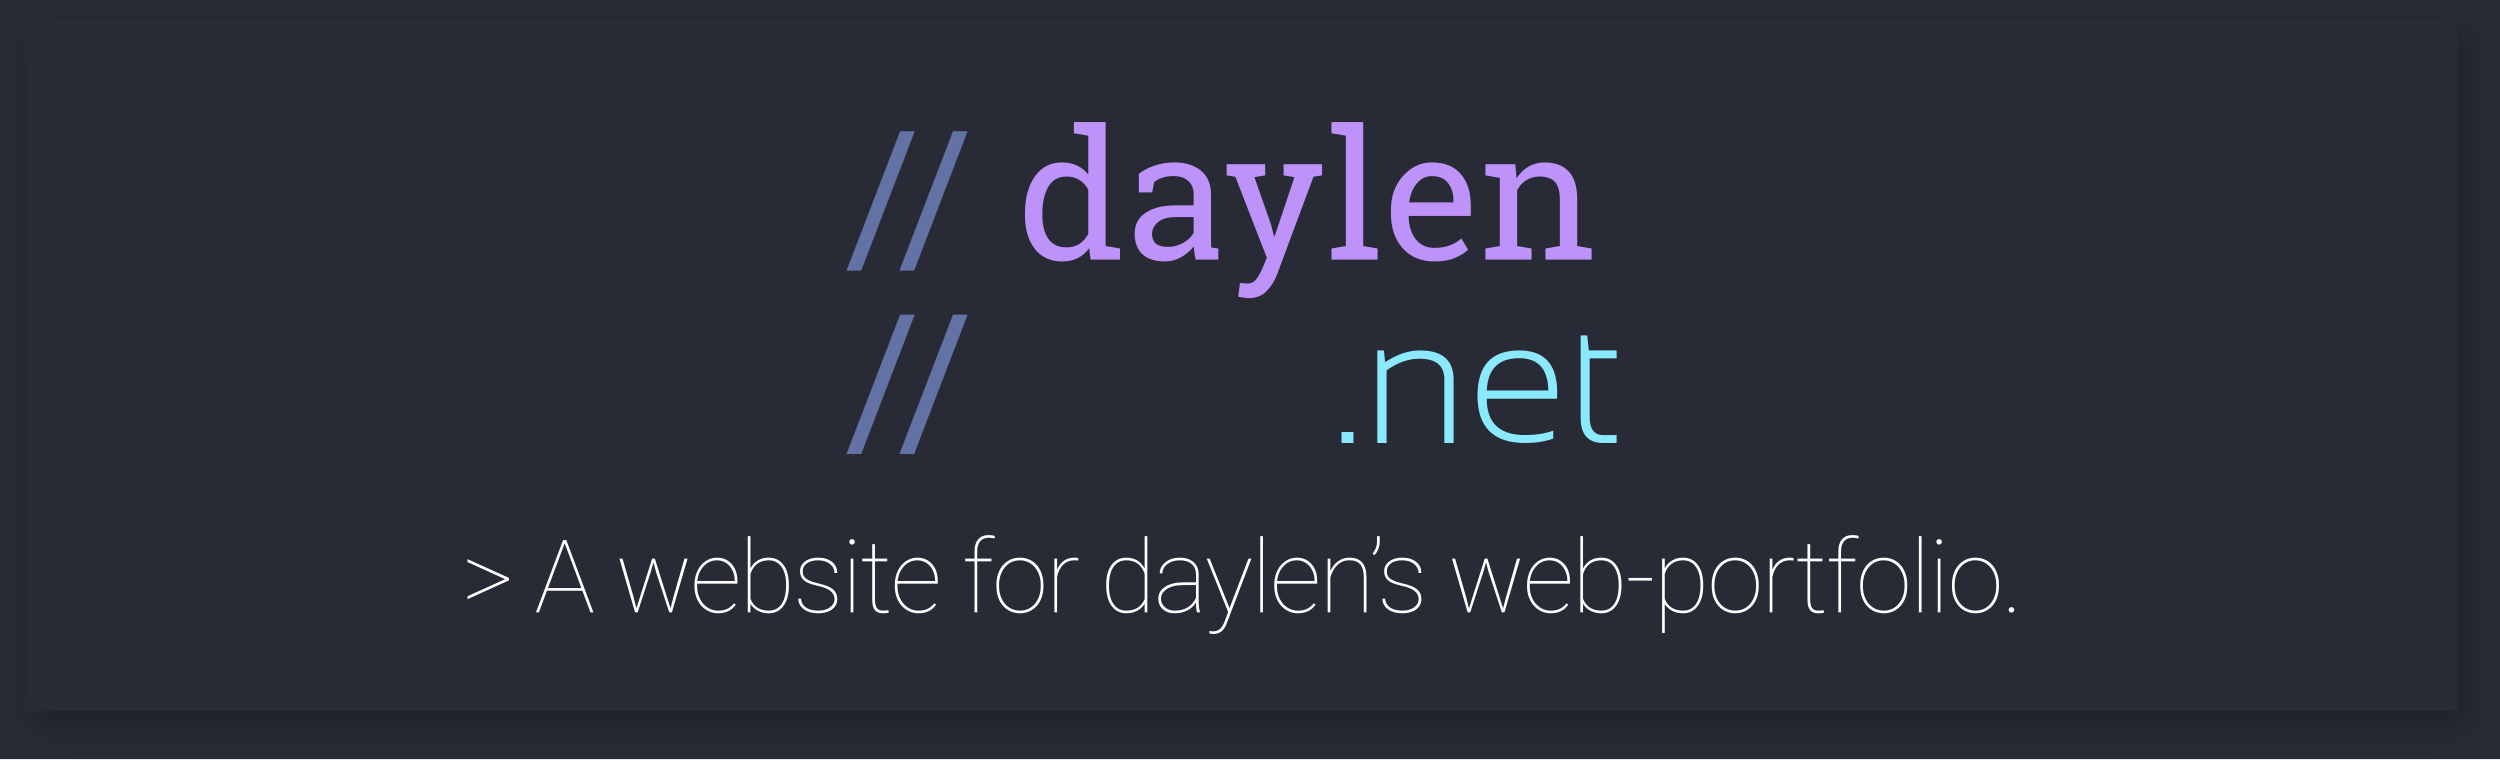
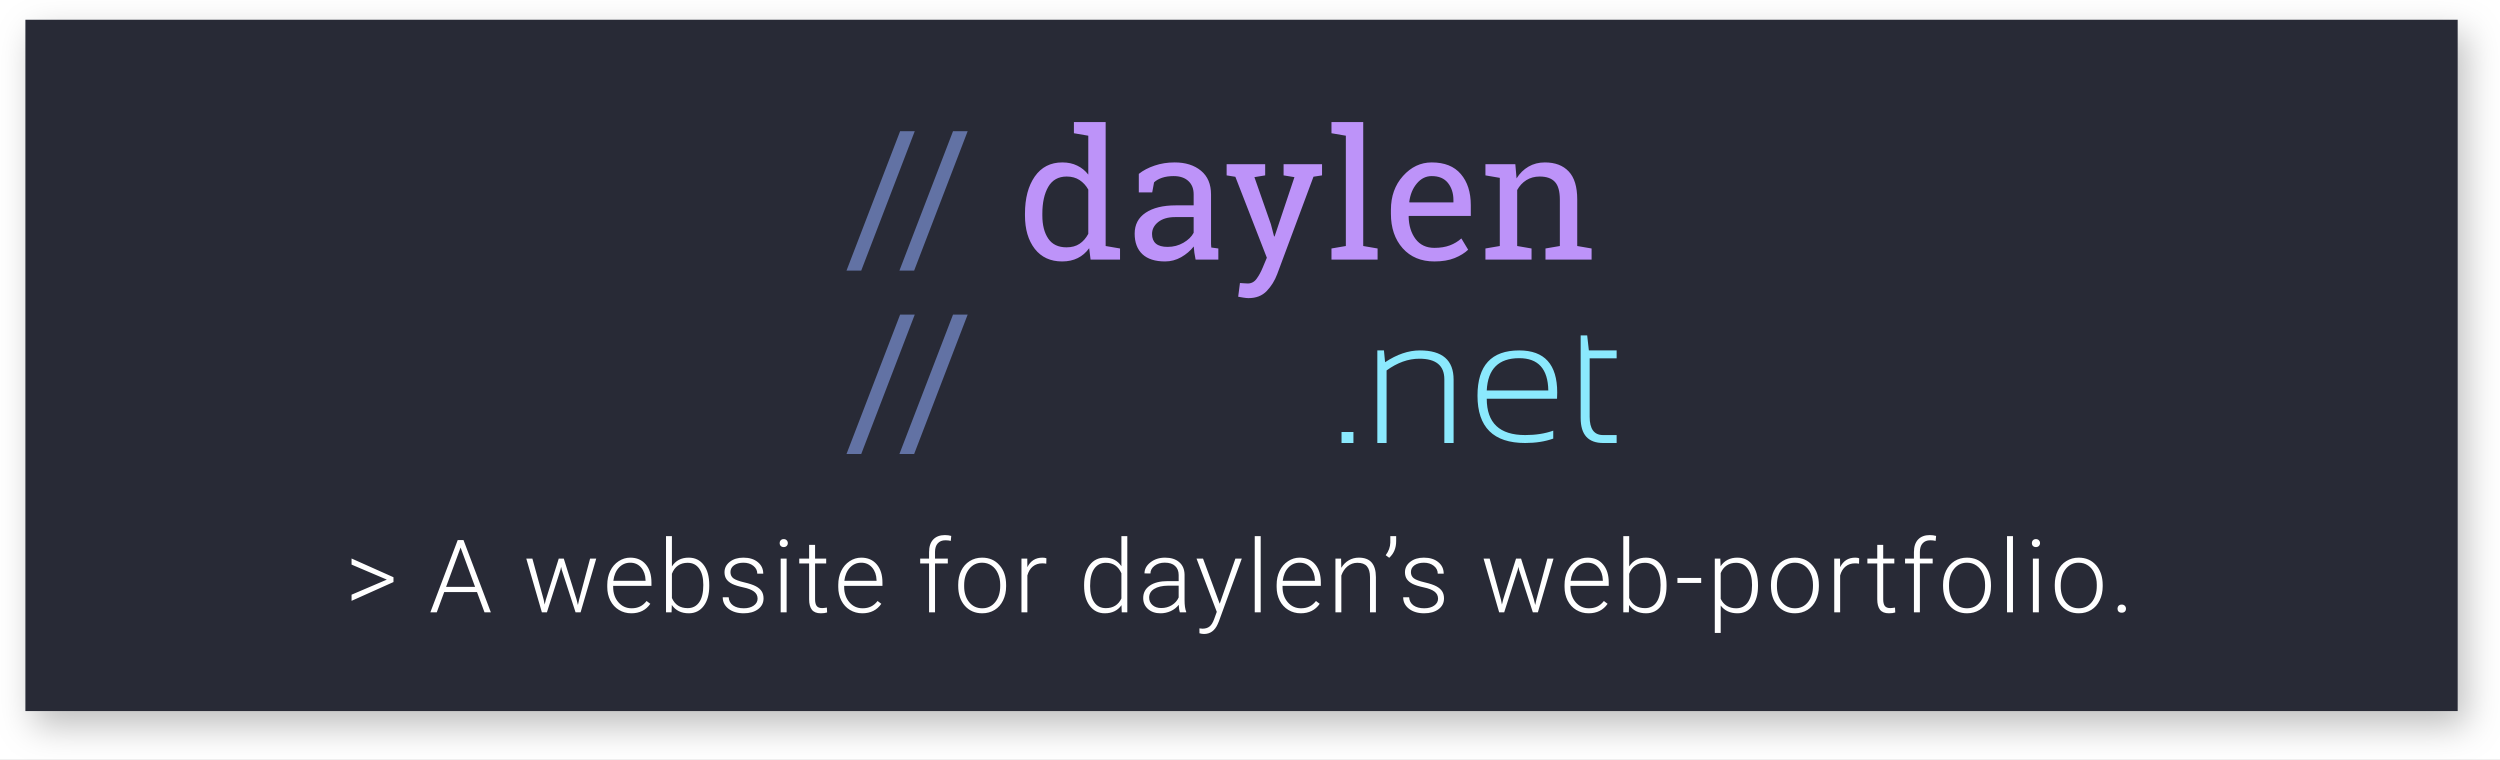
<svg xmlns="http://www.w3.org/2000/svg" width="886" height="269" viewBox="0 0 886 269" fill="none">
-   <rect width="886" height="269" fill="#282A36" />
+   <rect width="886" height="269" fill="white" />
  <g filter="url(#filter0_d)">
    <rect x="9" y="7" width="862" height="245" fill="#282A36" />
    <path d="M305.219 95.906H300L319 46.5H324.188L305.219 95.906ZM323.969 95.906H318.75L337.75 46.5H342.938L323.969 95.906ZM305.219 160.906H300L319 111.5H324.188L305.219 160.906ZM323.969 160.906H318.75L337.75 111.5H342.938L323.969 160.906Z" fill="#6272A4" />
    <path d="M386 87.969C384.896 89.51 383.542 90.677 381.938 91.469C380.354 92.26 378.51 92.656 376.406 92.656C372.281 92.656 369.052 91.167 366.719 88.188C364.406 85.188 363.25 81.25 363.25 76.375V75.719C363.25 70.281 364.406 65.896 366.719 62.562C369.052 59.229 372.302 57.562 376.469 57.562C378.469 57.562 380.229 57.938 381.75 58.688C383.292 59.417 384.604 60.479 385.688 61.875V48.094L380.594 47.219V43.25H385.688H391.844V87.188L396.938 88.062V92H386.5L386 87.969ZM369.406 76.375C369.406 79.771 370.104 82.5 371.5 84.562C372.896 86.625 375.052 87.656 377.969 87.656C379.802 87.656 381.344 87.24 382.594 86.406C383.844 85.573 384.875 84.396 385.688 82.875V67.188C384.896 65.771 383.865 64.646 382.594 63.812C381.323 62.979 379.802 62.562 378.031 62.562C375.094 62.562 372.917 63.781 371.5 66.219C370.104 68.656 369.406 71.823 369.406 75.719V76.375ZM423.719 92C423.531 91.083 423.385 90.26 423.281 89.531C423.177 88.802 423.104 88.073 423.062 87.344C421.875 88.865 420.385 90.135 418.594 91.156C416.823 92.156 414.927 92.656 412.906 92.656C409.385 92.656 406.708 91.802 404.875 90.094C403.042 88.365 402.125 85.938 402.125 82.812C402.125 79.604 403.417 77.135 406 75.406C408.604 73.656 412.167 72.781 416.688 72.781H423.031V68.844C423.031 66.865 422.406 65.302 421.156 64.156C419.906 62.99 418.167 62.406 415.938 62.406C414.396 62.406 413.031 62.604 411.844 63C410.677 63.396 409.729 63.938 409 64.625L408.344 68.188H403.594V61.625C405.135 60.396 407 59.417 409.188 58.688C411.375 57.938 413.75 57.562 416.312 57.562C420.146 57.562 423.25 58.542 425.625 60.5C428 62.458 429.188 65.26 429.188 68.906V85.188C429.188 85.625 429.188 86.052 429.188 86.469C429.208 86.885 429.24 87.302 429.281 87.719L431.781 88.062V92H423.719ZM413.812 87.5C415.854 87.5 417.719 87.01 419.406 86.031C421.094 85.052 422.302 83.875 423.031 82.5V76.938H416.469C413.948 76.938 411.948 77.521 410.469 78.688C409.01 79.854 408.281 81.271 408.281 82.938C408.281 84.417 408.74 85.552 409.656 86.344C410.573 87.115 411.958 87.5 413.812 87.5ZM468.531 62.156L465.5 62.625L452.625 97.188C451.771 99.458 450.542 101.438 448.938 103.125C447.333 104.812 445.177 105.656 442.469 105.656C441.99 105.656 441.365 105.594 440.594 105.469C439.823 105.365 439.229 105.26 438.812 105.156L439.438 100.312C439.312 100.292 439.677 100.312 440.531 100.375C441.406 100.438 441.958 100.469 442.188 100.469C443.5 100.469 444.562 99.896 445.375 98.75C446.188 97.625 446.896 96.323 447.5 94.844L448.969 91.344L437.812 62.656L434.719 62.156V58.188H448.375V62.156L444.562 62.781L450.406 79.469L451.531 83.781H451.719L458.75 62.781L454.906 62.156V58.188H468.531V62.156ZM471.875 47.219V43.25H483.125V87.188L488.219 88.062V92H471.875V88.062L476.969 87.188V48.094L471.875 47.219ZM508.344 92.656C503.635 92.656 499.885 91.094 497.094 87.969C494.323 84.823 492.938 80.75 492.938 75.75V74.375C492.938 69.562 494.365 65.562 497.219 62.375C500.094 59.167 503.49 57.562 507.406 57.562C511.948 57.562 515.385 58.938 517.719 61.688C520.073 64.438 521.25 68.104 521.25 72.688V76.531H499.312L499.219 76.688C499.281 79.938 500.104 82.615 501.688 84.719C503.271 86.802 505.49 87.844 508.344 87.844C510.427 87.844 512.25 87.552 513.812 86.969C515.396 86.365 516.76 85.542 517.906 84.5L520.312 88.5C519.104 89.667 517.5 90.656 515.5 91.469C513.521 92.26 511.135 92.656 508.344 92.656ZM507.406 62.406C505.344 62.406 503.583 63.281 502.125 65.031C500.667 66.76 499.771 68.938 499.438 71.562L499.5 71.719H515.094V70.906C515.094 68.49 514.448 66.469 513.156 64.844C511.865 63.219 509.948 62.406 507.406 62.406ZM526.438 88.062L531.531 87.188V63.031L526.438 62.156V58.188H537.031L537.469 63.219C538.594 61.427 540 60.042 541.688 59.062C543.396 58.062 545.333 57.562 547.5 57.562C551.146 57.562 553.969 58.635 555.969 60.781C557.969 62.906 558.969 66.198 558.969 70.656V87.188L564.062 88.062V92H547.719V88.062L552.812 87.188V70.781C552.812 67.802 552.219 65.688 551.031 64.438C549.865 63.188 548.073 62.562 545.656 62.562C543.885 62.562 542.312 62.99 540.938 63.844C539.583 64.698 538.5 65.865 537.688 67.344V87.188L542.781 88.062V92H526.438V88.062Z" fill="#BD93F9" />
    <path d="M479.656 153.094V157H475.438V153.094H479.656ZM488.125 157V124.188H490.469L490.875 128.375C495.062 125.583 499.167 124.188 503.188 124.188C511.167 124.188 515.156 127.635 515.156 134.531V157H511.875V134.438C511.875 129.562 508.927 127.125 503.031 127.125C499.094 127.125 495.219 128.51 491.406 131.281V157H488.125ZM538.406 124.188C547.385 124.188 551.875 129.156 551.875 139.094C551.875 139.802 551.854 140.542 551.812 141.312H526.906C526.906 149.896 531.448 154.188 540.531 154.188C544.26 154.188 547.573 153.667 550.469 152.625V155.438C547.573 156.479 544.26 157 540.531 157C529.26 157 523.625 151.406 523.625 140.219C523.625 129.531 528.552 124.188 538.406 124.188ZM526.906 138.375H548.719C548.594 130.75 545.156 126.938 538.406 126.938C531.115 126.938 527.281 130.75 526.906 138.375ZM560.188 118.875H562.5L563.094 124.188H572.938V127H563.375V147.719C563.375 152.031 564.958 154.188 568.125 154.188H572.938V157H568.188C562.854 157 560.188 154.052 560.188 148.156V118.875Z" fill="#8BE9FD" />
-     <path d="M179.013 205.258L165.688 199.193V198.156L180.384 204.801V205.68L165.688 212.342V211.305L179.013 205.258ZM206.383 209.354H193.85L191.002 217H189.965L199.545 191.406H200.705L210.286 217H209.248L206.383 209.354ZM194.202 208.404H206.032L200.125 192.549L194.202 208.404ZM224.508 211.498L225.545 215.594L231.117 197.98H232.084L237.621 215.594L238.693 211.498L242.56 197.98H243.668L238.131 217H237.181L232.488 202.709L231.592 199.299L230.625 202.709L226.002 217H225.053L219.533 197.98H220.623L224.508 211.498ZM254.461 217.352C252.926 217.352 251.514 216.941 250.225 216.121C248.948 215.289 247.946 214.152 247.219 212.711C246.493 211.27 246.129 209.67 246.129 207.912V207.121C246.129 205.363 246.481 203.752 247.184 202.287C247.887 200.822 248.854 199.68 250.085 198.859C251.315 198.039 252.657 197.629 254.11 197.629C256.231 197.629 257.965 198.385 259.313 199.896C260.661 201.408 261.335 203.395 261.335 205.855V206.857H247.079V207.895C247.079 209.441 247.401 210.877 248.045 212.201C248.702 213.514 249.598 214.545 250.735 215.295C251.883 216.045 253.126 216.42 254.461 216.42C255.739 216.42 256.823 216.209 257.713 215.787C258.616 215.354 259.413 214.691 260.104 213.801L260.772 214.275C259.354 216.326 257.251 217.352 254.461 217.352ZM254.11 198.578C252.258 198.578 250.688 199.27 249.399 200.652C248.11 202.023 247.354 203.775 247.131 205.908H260.385V205.68C260.385 204.391 260.11 203.195 259.559 202.094C259.02 200.98 258.27 200.119 257.309 199.51C256.36 198.889 255.294 198.578 254.11 198.578ZM279.581 207.666C279.581 210.631 278.943 212.986 277.665 214.732C276.388 216.479 274.648 217.352 272.445 217.352C271.015 217.352 269.738 217.059 268.613 216.473C267.488 215.875 266.603 215.049 265.958 213.994V217H265.009V190H265.958V201.443C266.626 200.189 267.505 199.24 268.595 198.596C269.697 197.951 270.968 197.629 272.409 197.629C274.636 197.629 276.388 198.484 277.665 200.195C278.943 201.895 279.581 204.285 279.581 207.367V207.666ZM278.597 207.297C278.597 204.566 278.052 202.434 276.962 200.898C275.884 199.352 274.372 198.578 272.427 198.578C270.833 198.578 269.48 198.988 268.366 199.809C267.265 200.629 266.462 201.848 265.958 203.465V212.184C266.462 213.531 267.265 214.574 268.366 215.312C269.48 216.039 270.845 216.402 272.462 216.402C274.419 216.402 275.931 215.623 276.997 214.064C278.064 212.506 278.597 210.25 278.597 207.297ZM295.771 212.342C295.771 210.033 293.803 208.463 289.865 207.631C287.498 207.127 285.852 206.482 284.926 205.697C284 204.9 283.537 203.811 283.537 202.428C283.537 201.033 284.123 199.885 285.295 198.982C286.479 198.08 288.014 197.629 289.9 197.629C291.951 197.629 293.598 198.121 294.84 199.105C296.082 200.078 296.703 201.396 296.703 203.061H295.736C295.736 201.783 295.197 200.717 294.119 199.861C293.041 199.006 291.635 198.578 289.9 198.578C288.236 198.578 286.918 198.941 285.945 199.668C284.973 200.395 284.486 201.303 284.486 202.393C284.486 203.248 284.668 203.922 285.031 204.414C285.395 204.895 285.986 205.334 286.807 205.732C287.627 206.119 288.822 206.494 290.393 206.857C291.963 207.221 293.205 207.648 294.119 208.141C295.033 208.633 295.695 209.219 296.105 209.898C296.516 210.566 296.721 211.387 296.721 212.359C296.721 213.859 296.105 215.066 294.875 215.98C293.645 216.895 292.033 217.352 290.041 217.352C287.908 217.352 286.186 216.871 284.873 215.91C283.572 214.938 282.922 213.689 282.922 212.166H283.871C283.965 213.502 284.551 214.545 285.629 215.295C286.719 216.033 288.189 216.402 290.041 216.402C291.74 216.402 293.117 216.01 294.172 215.225C295.238 214.428 295.771 213.467 295.771 212.342ZM302.434 217H301.485V197.98H302.434V217ZM300.993 192.039C300.993 191.77 301.087 191.541 301.274 191.354C301.462 191.154 301.69 191.055 301.96 191.055C302.229 191.055 302.458 191.154 302.645 191.354C302.844 191.541 302.944 191.77 302.944 192.039C302.944 192.309 302.844 192.537 302.645 192.725C302.458 192.912 302.229 193.006 301.96 193.006C301.69 193.006 301.462 192.912 301.274 192.725C301.087 192.537 300.993 192.309 300.993 192.039ZM310.081 192.848V197.98H314.406V198.947H310.081V212.447C310.081 213.795 310.298 214.791 310.732 215.436C311.177 216.08 311.915 216.402 312.947 216.402C313.462 216.402 314.089 216.35 314.828 216.244L314.986 217.141C314.599 217.281 313.937 217.352 312.999 217.352C311.617 217.352 310.626 216.971 310.029 216.209C309.431 215.436 309.126 214.223 309.115 212.57V198.947H305.599V197.98H309.115V192.848H310.081ZM325.463 217.352C323.928 217.352 322.516 216.941 321.227 216.121C319.949 215.289 318.947 214.152 318.221 212.711C317.494 211.27 317.131 209.67 317.131 207.912V207.121C317.131 205.363 317.483 203.752 318.186 202.287C318.889 200.822 319.856 199.68 321.086 198.859C322.317 198.039 323.658 197.629 325.112 197.629C327.233 197.629 328.967 198.385 330.315 199.896C331.662 201.408 332.336 203.395 332.336 205.855V206.857H318.08V207.895C318.08 209.441 318.403 210.877 319.047 212.201C319.703 213.514 320.6 214.545 321.737 215.295C322.885 216.045 324.127 216.42 325.463 216.42C326.74 216.42 327.824 216.209 328.715 215.787C329.617 215.354 330.414 214.691 331.106 213.801L331.774 214.275C330.356 216.326 328.252 217.352 325.463 217.352ZM325.112 198.578C323.26 198.578 321.69 199.27 320.401 200.652C319.112 202.023 318.356 203.775 318.133 205.908H331.387V205.68C331.387 204.391 331.112 203.195 330.561 202.094C330.022 200.98 329.272 200.119 328.311 199.51C327.362 198.889 326.295 198.578 325.112 198.578ZM345.38 217V198.947H342.076V197.98H345.38V195.203C345.392 193.445 345.832 192.08 346.699 191.107C347.578 190.123 348.797 189.631 350.355 189.631C351.222 189.631 351.972 189.73 352.605 189.93L352.464 190.844C351.855 190.668 351.158 190.58 350.373 190.58C349.119 190.58 348.129 190.99 347.402 191.811C346.687 192.619 346.33 193.773 346.33 195.273V197.98H351.357V198.947H346.33V217H345.38ZM353.133 207.121C353.133 205.305 353.479 203.676 354.17 202.234C354.873 200.781 355.858 199.65 357.123 198.842C358.401 198.033 359.842 197.629 361.448 197.629C363.041 197.629 364.471 198.021 365.737 198.807C367.002 199.592 367.987 200.705 368.69 202.146C369.405 203.588 369.768 205.211 369.78 207.016V207.859C369.78 209.688 369.434 211.322 368.742 212.764C368.051 214.205 367.067 215.33 365.789 216.139C364.524 216.947 363.088 217.352 361.483 217.352C359.877 217.352 358.436 216.953 357.159 216.156C355.893 215.359 354.909 214.246 354.205 212.816C353.502 211.375 353.145 209.758 353.133 207.965V207.121ZM354.082 207.859C354.082 209.441 354.393 210.895 355.014 212.219C355.647 213.531 356.52 214.557 357.633 215.295C358.758 216.033 360.041 216.402 361.483 216.402C363.651 216.402 365.414 215.588 366.774 213.959C368.145 212.33 368.83 210.232 368.83 207.666V207.121C368.83 205.562 368.514 204.121 367.881 202.797C367.248 201.473 366.369 200.441 365.244 199.703C364.131 198.953 362.866 198.578 361.448 198.578C359.28 198.578 357.51 199.404 356.139 201.057C354.768 202.709 354.082 204.789 354.082 207.297V207.859ZM382.067 198.666L380.837 198.561C379.22 198.561 377.866 199.088 376.776 200.143C375.687 201.186 374.972 202.65 374.632 204.537V217H373.683V197.98H374.632V201.936C375.148 200.611 375.921 199.562 376.952 198.789C377.983 198.016 379.278 197.629 380.837 197.629C381.388 197.629 381.833 197.693 382.173 197.822L382.067 198.666ZM392.036 207.297C392.036 204.262 392.674 201.895 393.952 200.195C395.229 198.484 396.981 197.629 399.208 197.629C400.637 197.629 401.897 197.951 402.987 198.596C404.088 199.24 404.979 200.201 405.659 201.479V190H406.608V217H405.659V213.959C405.014 215.037 404.129 215.875 403.004 216.473C401.879 217.059 400.602 217.352 399.172 217.352C396.969 217.352 395.229 216.479 393.952 214.732C392.674 212.986 392.036 210.59 392.036 207.543V207.297ZM393.02 207.666C393.02 210.361 393.553 212.494 394.62 214.064C395.686 215.623 397.198 216.402 399.155 216.402C400.725 216.402 402.067 216.057 403.18 215.365C404.293 214.662 405.12 213.637 405.659 212.289V203.377C404.569 200.178 402.413 198.578 399.19 198.578C397.245 198.578 395.727 199.346 394.637 200.881C393.559 202.416 393.02 204.678 393.02 207.666ZM424.204 217C423.97 216.191 423.853 215.031 423.853 213.52C423.103 214.738 422.077 215.682 420.777 216.35C419.476 217.018 418.005 217.352 416.364 217.352C414.607 217.352 413.189 216.877 412.111 215.928C411.044 214.967 410.511 213.719 410.511 212.184C410.511 210.438 411.296 209.043 412.866 208C414.448 206.945 416.546 206.406 419.159 206.383H423.853V203.605C423.853 202.012 423.349 200.775 422.341 199.896C421.345 199.018 419.915 198.578 418.052 198.578C416.318 198.578 414.87 199.023 413.71 199.914C412.55 200.805 411.97 201.906 411.97 203.219L411.021 203.184C411.021 201.637 411.7 200.324 413.06 199.246C414.419 198.168 416.083 197.629 418.052 197.629C420.103 197.629 421.732 198.145 422.939 199.176C424.146 200.195 424.767 201.637 424.802 203.5V212.588C424.802 214.674 424.966 216.092 425.294 216.842V217H424.204ZM416.364 216.42C418.146 216.42 419.675 216.021 420.952 215.225C422.241 214.428 423.208 213.309 423.853 211.867V207.35H419.458C416.739 207.35 414.659 207.889 413.218 208.967C412.046 209.846 411.46 210.941 411.46 212.254C411.46 213.414 411.923 214.398 412.849 215.207C413.775 216.016 414.947 216.42 416.364 216.42ZM435.754 215.523L435.877 215.172L442.451 197.98H443.506L434.998 220.305L434.576 221.359C433.662 223.574 432.15 224.682 430.041 224.682C429.361 224.682 428.893 224.617 428.635 224.488L428.617 223.592C428.992 223.697 429.42 223.75 429.9 223.75C430.896 223.75 431.723 223.457 432.379 222.871C433.035 222.297 433.603 221.354 434.084 220.041L435.244 216.895L427.668 197.98H428.705L435.754 215.523ZM447.585 217H446.635V190H447.585V217ZM459.943 217.352C458.408 217.352 456.995 216.941 455.706 216.121C454.429 215.289 453.427 214.152 452.701 212.711C451.974 211.27 451.611 209.67 451.611 207.912V207.121C451.611 205.363 451.962 203.752 452.665 202.287C453.369 200.822 454.335 199.68 455.566 198.859C456.796 198.039 458.138 197.629 459.591 197.629C461.712 197.629 463.447 198.385 464.794 199.896C466.142 201.408 466.816 203.395 466.816 205.855V206.857H452.56V207.895C452.56 209.441 452.882 210.877 453.527 212.201C454.183 213.514 455.079 214.545 456.216 215.295C457.365 216.045 458.607 216.42 459.943 216.42C461.22 216.42 462.304 216.209 463.195 215.787C464.097 215.354 464.894 214.691 465.585 213.801L466.253 214.275C464.835 216.326 462.732 217.352 459.943 217.352ZM459.591 198.578C457.74 198.578 456.169 199.27 454.88 200.652C453.591 202.023 452.835 203.775 452.613 205.908H465.867V205.68C465.867 204.391 465.591 203.195 465.04 202.094C464.501 200.98 463.751 200.119 462.79 199.51C461.841 198.889 460.775 198.578 459.591 198.578ZM471.475 202.41C472.096 200.934 473.01 199.768 474.217 198.912C475.424 198.057 476.76 197.629 478.225 197.629C480.264 197.629 481.775 198.209 482.76 199.369C483.756 200.518 484.26 202.258 484.272 204.59V217H483.322V204.555C483.311 202.516 482.895 201.01 482.074 200.037C481.254 199.053 479.953 198.561 478.172 198.561C476.531 198.561 475.108 199.146 473.9 200.318C472.705 201.479 471.897 202.979 471.475 204.818V217H470.525V197.98H471.475V202.41ZM487.102 196.768L486.452 196.205C487.401 194.986 487.917 193.727 487.999 192.426L488.016 190H488.966V192.057C488.919 193.92 488.298 195.49 487.102 196.768ZM502.783 212.342C502.783 210.033 500.814 208.463 496.876 207.631C494.509 207.127 492.863 206.482 491.937 205.697C491.011 204.9 490.548 203.811 490.548 202.428C490.548 201.033 491.134 199.885 492.306 198.982C493.49 198.08 495.025 197.629 496.912 197.629C498.962 197.629 500.609 198.121 501.851 199.105C503.093 200.078 503.714 201.396 503.714 203.061H502.748C502.748 201.783 502.209 200.717 501.13 199.861C500.052 199.006 498.646 198.578 496.912 198.578C495.248 198.578 493.929 198.941 492.957 199.668C491.984 200.395 491.498 201.303 491.498 202.393C491.498 203.248 491.679 203.922 492.043 204.414C492.406 204.895 492.998 205.334 493.818 205.732C494.638 206.119 495.834 206.494 497.404 206.857C498.974 207.221 500.216 207.648 501.13 208.141C502.044 208.633 502.707 209.219 503.117 209.898C503.527 210.566 503.732 211.387 503.732 212.359C503.732 213.859 503.117 215.066 501.886 215.98C500.656 216.895 499.044 217.352 497.052 217.352C494.919 217.352 493.197 216.871 491.884 215.91C490.584 214.938 489.933 213.689 489.933 212.166H490.882C490.976 213.502 491.562 214.545 492.64 215.295C493.73 216.033 495.201 216.402 497.052 216.402C498.751 216.402 500.128 216.01 501.183 215.225C502.25 214.428 502.783 213.467 502.783 212.342ZM519.571 211.498L520.608 215.594L526.181 197.98H527.147L532.685 215.594L533.757 211.498L537.624 197.98H538.731L533.194 217H532.245L527.552 202.709L526.655 199.299L525.688 202.709L521.065 217H520.116L514.597 197.98H515.686L519.571 211.498ZM549.525 217.352C547.99 217.352 546.578 216.941 545.289 216.121C544.011 215.289 543.009 214.152 542.283 212.711C541.556 211.27 541.193 209.67 541.193 207.912V207.121C541.193 205.363 541.545 203.752 542.248 202.287C542.951 200.822 543.918 199.68 545.148 198.859C546.379 198.039 547.72 197.629 549.174 197.629C551.295 197.629 553.029 198.385 554.377 199.896C555.724 201.408 556.398 203.395 556.398 205.855V206.857H542.142V207.895C542.142 209.441 542.465 210.877 543.109 212.201C543.765 213.514 544.662 214.545 545.799 215.295C546.947 216.045 548.189 216.42 549.525 216.42C550.802 216.42 551.886 216.209 552.777 215.787C553.679 215.354 554.476 214.691 555.168 213.801L555.836 214.275C554.418 216.326 552.314 217.352 549.525 217.352ZM549.174 198.578C547.322 198.578 545.752 199.27 544.463 200.652C543.174 202.023 542.418 203.775 542.195 205.908H555.449V205.68C555.449 204.391 555.174 203.195 554.623 202.094C554.084 200.98 553.334 200.119 552.373 199.51C551.424 198.889 550.357 198.578 549.174 198.578ZM574.645 207.666C574.645 210.631 574.006 212.986 572.729 214.732C571.452 216.479 569.711 217.352 567.508 217.352C566.079 217.352 564.801 217.059 563.676 216.473C562.551 215.875 561.666 215.049 561.022 213.994V217H560.073V190H561.022V201.443C561.69 200.189 562.569 199.24 563.659 198.596C564.76 197.951 566.032 197.629 567.473 197.629C569.7 197.629 571.452 198.484 572.729 200.195C574.006 201.895 574.645 204.285 574.645 207.367V207.666ZM573.661 207.297C573.661 204.566 573.116 202.434 572.026 200.898C570.948 199.352 569.436 198.578 567.491 198.578C565.897 198.578 564.543 198.988 563.43 199.809C562.329 200.629 561.526 201.848 561.022 203.465V212.184C561.526 213.531 562.329 214.574 563.43 215.312C564.543 216.039 565.909 216.402 567.526 216.402C569.483 216.402 570.995 215.623 572.061 214.064C573.127 212.506 573.661 210.25 573.661 207.297ZM585.421 205.768H577.159V204.818H585.421V205.768ZM603.615 207.666C603.615 210.631 602.976 212.986 601.699 214.732C600.422 216.479 598.682 217.352 596.478 217.352C595.037 217.352 593.754 217.059 592.629 216.473C591.504 215.887 590.625 215.078 589.992 214.047V224.312H589.043V197.98H589.992V201.373C590.648 200.166 591.533 199.24 592.646 198.596C593.76 197.951 595.025 197.629 596.443 197.629C598.67 197.629 600.422 198.484 601.699 200.195C602.976 201.895 603.615 204.285 603.615 207.367V207.666ZM602.648 207.297C602.648 204.566 602.103 202.434 601.014 200.898C599.935 199.352 598.418 198.578 596.461 198.578C594.867 198.578 593.514 198.994 592.4 199.826C591.287 200.646 590.484 201.83 589.992 203.377V212.271C590.484 213.584 591.287 214.604 592.4 215.33C593.525 216.045 594.891 216.402 596.496 216.402C598.441 216.402 599.953 215.629 601.031 214.082C602.109 212.535 602.648 210.273 602.648 207.297ZM606.639 207.121C606.639 205.305 606.985 203.676 607.676 202.234C608.38 200.781 609.364 199.65 610.63 198.842C611.907 198.033 613.348 197.629 614.954 197.629C616.547 197.629 617.977 198.021 619.243 198.807C620.508 199.592 621.493 200.705 622.196 202.146C622.911 203.588 623.274 205.211 623.286 207.016V207.859C623.286 209.688 622.94 211.322 622.249 212.764C621.557 214.205 620.573 215.33 619.296 216.139C618.03 216.947 616.594 217.352 614.989 217.352C613.383 217.352 611.942 216.953 610.665 216.156C609.399 215.359 608.415 214.246 607.712 212.816C607.008 211.375 606.651 209.758 606.639 207.965V207.121ZM607.589 207.859C607.589 209.441 607.899 210.895 608.52 212.219C609.153 213.531 610.026 214.557 611.139 215.295C612.264 216.033 613.547 216.402 614.989 216.402C617.157 216.402 618.921 215.588 620.28 213.959C621.651 212.33 622.337 210.232 622.337 207.666V207.121C622.337 205.562 622.02 204.121 621.387 202.797C620.755 201.473 619.876 200.441 618.751 199.703C617.637 198.953 616.372 198.578 614.954 198.578C612.786 198.578 611.016 199.404 609.645 201.057C608.274 202.709 607.589 204.789 607.589 207.297V207.859ZM635.574 198.666L634.343 198.561C632.726 198.561 631.372 199.088 630.283 200.143C629.193 201.186 628.478 202.65 628.138 204.537V217H627.189V197.98H628.138V201.936C628.654 200.611 629.427 199.562 630.458 198.789C631.49 198.016 632.784 197.629 634.343 197.629C634.894 197.629 635.339 197.693 635.679 197.822L635.574 198.666ZM641.533 192.848V197.98H645.857V198.947H641.533V212.447C641.533 213.795 641.75 214.791 642.184 215.436C642.629 216.08 643.367 216.402 644.398 216.402C644.914 216.402 645.541 216.35 646.279 216.244L646.438 217.141C646.051 217.281 645.389 217.352 644.451 217.352C643.068 217.352 642.078 216.971 641.48 216.209C640.883 215.436 640.578 214.223 640.566 212.57V198.947H637.051V197.98H640.566V192.848H641.533ZM651.518 217V198.947H648.214V197.98H651.518V195.203C651.53 193.445 651.969 192.08 652.837 191.107C653.716 190.123 654.934 189.631 656.493 189.631C657.36 189.631 658.11 189.73 658.743 189.93L658.602 190.844C657.993 190.668 657.296 190.58 656.51 190.58C655.257 190.58 654.266 190.99 653.54 191.811C652.825 192.619 652.468 193.773 652.468 195.273V197.98H657.495V198.947H652.468V217H651.518ZM659.271 207.121C659.271 205.305 659.617 203.676 660.308 202.234C661.011 200.781 661.996 199.65 663.261 198.842C664.539 198.033 665.98 197.629 667.585 197.629C669.179 197.629 670.609 198.021 671.875 198.807C673.14 199.592 674.125 200.705 674.828 202.146C675.542 203.588 675.906 205.211 675.917 207.016V207.859C675.917 209.688 675.572 211.322 674.88 212.764C674.189 214.205 673.205 215.33 671.927 216.139C670.662 216.947 669.226 217.352 667.621 217.352C666.015 217.352 664.574 216.953 663.296 216.156C662.031 215.359 661.046 214.246 660.343 212.816C659.64 211.375 659.283 209.758 659.271 207.965V207.121ZM660.22 207.859C660.22 209.441 660.531 210.895 661.152 212.219C661.785 213.531 662.658 214.557 663.771 215.295C664.896 216.033 666.179 216.402 667.621 216.402C669.789 216.402 671.552 215.588 672.912 213.959C674.283 212.33 674.968 210.232 674.968 207.666V207.121C674.968 205.562 674.652 204.121 674.019 202.797C673.386 201.473 672.507 200.441 671.382 199.703C670.269 198.953 669.003 198.578 667.585 198.578C665.417 198.578 663.648 199.404 662.277 201.057C660.906 202.709 660.22 204.789 660.22 207.297V207.859ZM680.998 217H680.049V190H680.998V217ZM687.696 217H686.747V197.98H687.696V217ZM686.255 192.039C686.255 191.77 686.349 191.541 686.536 191.354C686.724 191.154 686.952 191.055 687.222 191.055C687.491 191.055 687.72 191.154 687.907 191.354C688.106 191.541 688.206 191.77 688.206 192.039C688.206 192.309 688.106 192.537 687.907 192.725C687.72 192.912 687.491 193.006 687.222 193.006C686.952 193.006 686.724 192.912 686.536 192.725C686.349 192.537 686.255 192.309 686.255 192.039ZM691.775 207.121C691.775 205.305 692.121 203.676 692.812 202.234C693.515 200.781 694.5 199.65 695.765 198.842C697.043 198.033 698.484 197.629 700.089 197.629C701.683 197.629 703.113 198.021 704.379 198.807C705.644 199.592 706.629 200.705 707.332 202.146C708.047 203.588 708.41 205.211 708.422 207.016V207.859C708.422 209.688 708.076 211.322 707.384 212.764C706.693 214.205 705.709 215.33 704.431 216.139C703.166 216.947 701.73 217.352 700.125 217.352C698.519 217.352 697.078 216.953 695.8 216.156C694.535 215.359 693.55 214.246 692.847 212.816C692.144 211.375 691.787 209.758 691.775 207.965V207.121ZM692.724 207.859C692.724 209.441 693.035 210.895 693.656 212.219C694.289 213.531 695.162 214.557 696.275 215.295C697.4 216.033 698.683 216.402 700.125 216.402C702.293 216.402 704.056 215.588 705.416 213.959C706.787 212.33 707.472 210.232 707.472 207.666V207.121C707.472 205.562 707.156 204.121 706.523 202.797C705.89 201.473 705.011 200.441 703.886 199.703C702.773 198.953 701.507 198.578 700.089 198.578C697.922 198.578 696.152 199.404 694.781 201.057C693.41 202.709 692.724 204.789 692.724 207.297V207.859ZM711.885 216.139C711.885 215.869 711.979 215.641 712.166 215.453C712.354 215.254 712.582 215.154 712.852 215.154C713.121 215.154 713.35 215.254 713.537 215.453C713.737 215.641 713.836 215.869 713.836 216.139C713.836 216.408 713.737 216.637 713.537 216.824C713.35 217.012 713.121 217.105 712.852 217.105C712.582 217.105 712.354 217.012 712.166 216.824C711.979 216.637 711.885 216.408 711.885 216.139Z" fill="white" />
+     <path d="M137.092 205.416L124.594 200.09V197.928L139.448 204.572V206.277L124.594 212.939V210.76L137.092 205.416ZM169.047 209.828H157.428L154.791 217H152.524L162.209 191.406H164.266L173.952 217H171.702L169.047 209.828ZM158.096 207.982H168.362L163.229 194.043L158.096 207.982ZM192.705 212.623L193.022 214.258L193.444 212.535L198.014 197.98H199.807L204.324 212.412L204.817 214.416L205.221 212.57L209.123 197.98H211.303L205.766 217H203.973L199.086 201.918L198.858 200.881L198.629 201.936L193.83 217H192.037L186.518 197.98H188.68L192.705 212.623ZM223.738 217.352C222.121 217.352 220.656 216.953 219.344 216.156C218.043 215.359 217.029 214.252 216.303 212.834C215.576 211.404 215.213 209.805 215.213 208.035V207.279C215.213 205.451 215.565 203.805 216.268 202.34C216.983 200.875 217.973 199.727 219.238 198.895C220.504 198.051 221.875 197.629 223.352 197.629C225.66 197.629 227.488 198.42 228.836 200.002C230.195 201.572 230.875 203.723 230.875 206.453V207.631H217.305V208.035C217.305 210.191 217.92 211.99 219.151 213.432C220.393 214.861 221.951 215.576 223.826 215.576C224.951 215.576 225.942 215.371 226.797 214.961C227.664 214.551 228.449 213.895 229.152 212.992L230.471 213.994C228.924 216.232 226.68 217.352 223.738 217.352ZM223.352 199.422C221.77 199.422 220.434 200.002 219.344 201.162C218.266 202.322 217.61 203.881 217.375 205.838H228.783V205.609C228.725 203.781 228.203 202.293 227.219 201.145C226.235 199.996 224.945 199.422 223.352 199.422ZM251.361 207.684C251.361 210.648 250.705 213.004 249.393 214.75C248.08 216.484 246.316 217.352 244.102 217.352C241.453 217.352 239.449 216.367 238.09 214.398L238.002 217H236.033V190H238.125V200.74C239.461 198.666 241.441 197.629 244.066 197.629C246.316 197.629 248.092 198.49 249.393 200.213C250.705 201.924 251.361 204.309 251.361 207.367V207.684ZM249.252 207.314C249.252 204.807 248.766 202.873 247.793 201.514C246.82 200.143 245.449 199.457 243.68 199.457C242.332 199.457 241.19 199.791 240.252 200.459C239.315 201.115 238.606 202.082 238.125 203.359V211.938C239.18 214.328 241.043 215.523 243.715 215.523C245.449 215.523 246.803 214.838 247.775 213.467C248.76 212.096 249.252 210.045 249.252 207.314ZM268.49 212.166C268.49 211.123 268.068 210.285 267.225 209.652C266.393 209.02 265.133 208.527 263.445 208.176C261.758 207.812 260.445 207.402 259.508 206.945C258.582 206.477 257.891 205.908 257.434 205.24C256.988 204.572 256.766 203.764 256.766 202.814C256.766 201.314 257.393 200.078 258.646 199.105C259.9 198.121 261.506 197.629 263.463 197.629C265.584 197.629 267.283 198.156 268.561 199.211C269.85 200.254 270.494 201.619 270.494 203.307H268.385C268.385 202.193 267.916 201.268 266.979 200.529C266.053 199.791 264.881 199.422 263.463 199.422C262.08 199.422 260.967 199.732 260.123 200.354C259.291 200.963 258.875 201.76 258.875 202.744C258.875 203.693 259.221 204.432 259.912 204.959C260.615 205.475 261.887 205.949 263.727 206.383C265.578 206.816 266.961 207.279 267.875 207.771C268.801 208.264 269.486 208.855 269.932 209.547C270.377 210.238 270.6 211.076 270.6 212.061C270.6 213.666 269.949 214.949 268.648 215.91C267.359 216.871 265.672 217.352 263.586 217.352C261.371 217.352 259.572 216.818 258.189 215.752C256.818 214.674 256.133 213.314 256.133 211.674H258.242C258.324 212.904 258.84 213.865 259.789 214.557C260.75 215.236 262.016 215.576 263.586 215.576C265.051 215.576 266.234 215.254 267.137 214.609C268.039 213.965 268.49 213.15 268.49 212.166ZM278.781 217H276.672V197.98H278.781V217ZM276.303 192.479C276.303 192.08 276.432 191.746 276.689 191.477C276.947 191.195 277.299 191.055 277.744 191.055C278.189 191.055 278.541 191.195 278.799 191.477C279.068 191.746 279.203 192.08 279.203 192.479C279.203 192.877 279.068 193.211 278.799 193.48C278.541 193.75 278.189 193.885 277.744 193.885C277.299 193.885 276.947 193.75 276.689 193.48C276.432 193.211 276.303 192.877 276.303 192.479ZM288.861 193.111V197.98H292.799V199.703H288.861V212.377C288.861 213.432 289.049 214.217 289.424 214.732C289.81 215.248 290.449 215.506 291.34 215.506C291.691 215.506 292.26 215.447 293.045 215.33L293.133 217.053C292.582 217.252 291.832 217.352 290.883 217.352C289.441 217.352 288.392 216.936 287.736 216.104C287.08 215.26 286.752 214.023 286.752 212.395V199.703H283.254V197.98H286.752V193.111H288.861ZM305.603 217.352C303.986 217.352 302.521 216.953 301.209 216.156C299.908 215.359 298.894 214.252 298.168 212.834C297.441 211.404 297.078 209.805 297.078 208.035V207.279C297.078 205.451 297.429 203.805 298.133 202.34C298.847 200.875 299.838 199.727 301.103 198.895C302.369 198.051 303.74 197.629 305.217 197.629C307.525 197.629 309.353 198.42 310.701 200.002C312.06 201.572 312.74 203.723 312.74 206.453V207.631H299.17V208.035C299.17 210.191 299.785 211.99 301.015 213.432C302.258 214.861 303.816 215.576 305.691 215.576C306.816 215.576 307.806 215.371 308.662 214.961C309.529 214.551 310.314 213.895 311.017 212.992L312.336 213.994C310.789 216.232 308.545 217.352 305.603 217.352ZM305.217 199.422C303.635 199.422 302.299 200.002 301.209 201.162C300.131 202.322 299.474 203.881 299.24 205.838H310.648V205.609C310.59 203.781 310.068 202.293 309.084 201.145C308.099 199.996 306.81 199.422 305.217 199.422ZM329.261 217V199.703H326.115V197.98H329.261V195.678C329.261 193.732 329.754 192.238 330.738 191.195C331.734 190.152 333.117 189.631 334.886 189.631C335.683 189.631 336.427 189.73 337.119 189.93L336.961 191.688C336.375 191.547 335.736 191.477 335.045 191.477C333.884 191.477 332.982 191.84 332.337 192.566C331.693 193.281 331.371 194.301 331.371 195.625V197.98H335.906V199.703H331.371V217H329.261ZM339.587 207.209C339.587 205.381 339.939 203.734 340.642 202.27C341.357 200.805 342.359 199.668 343.648 198.859C344.949 198.039 346.419 197.629 348.06 197.629C350.591 197.629 352.642 198.52 354.212 200.301C355.783 202.07 356.568 204.42 356.568 207.35V207.789C356.568 209.629 356.21 211.287 355.496 212.764C354.792 214.229 353.796 215.359 352.507 216.156C351.218 216.953 349.748 217.352 348.095 217.352C345.576 217.352 343.525 216.467 341.943 214.697C340.373 212.916 339.587 210.561 339.587 207.631V207.209ZM341.697 207.789C341.697 210.062 342.283 211.932 343.455 213.396C344.638 214.85 346.185 215.576 348.095 215.576C349.994 215.576 351.529 214.85 352.701 213.396C353.884 211.932 354.476 210.004 354.476 207.613V207.209C354.476 205.756 354.207 204.426 353.667 203.219C353.128 202.012 352.373 201.08 351.4 200.424C350.427 199.756 349.314 199.422 348.06 199.422C346.185 199.422 344.656 200.16 343.472 201.637C342.289 203.102 341.697 205.023 341.697 207.402V207.789ZM370.796 199.773C370.351 199.691 369.876 199.65 369.372 199.65C368.06 199.65 366.947 200.02 366.033 200.758C365.13 201.484 364.486 202.545 364.099 203.939V217H362.007V197.98H364.064L364.099 201.004C365.212 198.754 366.999 197.629 369.46 197.629C370.046 197.629 370.509 197.705 370.849 197.857L370.796 199.773ZM384.206 207.314C384.206 204.361 384.863 202.012 386.175 200.266C387.499 198.508 389.292 197.629 391.554 197.629C394.12 197.629 396.077 198.643 397.425 200.67V190H399.517V217H397.548L397.46 214.469C396.113 216.391 394.132 217.352 391.519 217.352C389.327 217.352 387.558 216.473 386.21 214.715C384.874 212.945 384.206 210.561 384.206 207.561V207.314ZM386.333 207.684C386.333 210.109 386.82 212.025 387.792 213.432C388.765 214.826 390.136 215.523 391.906 215.523C394.495 215.523 396.335 214.381 397.425 212.096V203.166C396.335 200.693 394.507 199.457 391.941 199.457C390.171 199.457 388.794 200.154 387.81 201.549C386.825 202.932 386.333 204.977 386.333 207.684ZM418.14 217C417.929 216.402 417.794 215.518 417.736 214.346C416.997 215.307 416.054 216.051 414.905 216.578C413.769 217.094 412.562 217.352 411.284 217.352C409.456 217.352 407.974 216.842 406.837 215.822C405.712 214.803 405.15 213.514 405.15 211.955C405.15 210.104 405.917 208.639 407.452 207.561C408.999 206.482 411.15 205.943 413.904 205.943H417.718V203.781C417.718 202.422 417.296 201.355 416.452 200.582C415.62 199.797 414.402 199.404 412.796 199.404C411.331 199.404 410.118 199.779 409.157 200.529C408.196 201.279 407.716 202.182 407.716 203.236L405.607 203.219C405.607 201.707 406.31 200.4 407.716 199.299C409.122 198.186 410.851 197.629 412.902 197.629C415.023 197.629 416.693 198.162 417.911 199.229C419.142 200.283 419.775 201.76 419.81 203.658V212.658C419.81 214.498 420.003 215.875 420.39 216.789V217H418.14ZM411.53 215.488C412.937 215.488 414.191 215.148 415.292 214.469C416.405 213.789 417.214 212.881 417.718 211.744V207.561H413.956C411.859 207.584 410.218 207.971 409.034 208.721C407.851 209.459 407.259 210.479 407.259 211.779C407.259 212.846 407.652 213.73 408.437 214.434C409.234 215.137 410.265 215.488 411.53 215.488ZM432.263 213.977L437.818 197.98H440.085L431.964 220.234L431.542 221.219C430.499 223.527 428.888 224.682 426.708 224.682C426.204 224.682 425.665 224.6 425.091 224.436L425.073 222.695L426.163 222.801C427.194 222.801 428.026 222.543 428.659 222.027C429.304 221.523 429.849 220.65 430.294 219.408L431.226 216.842L424.054 197.98H426.357L432.263 213.977ZM446.79 217H444.681V190H446.79V217ZM460.966 217.352C459.349 217.352 457.884 216.953 456.571 216.156C455.27 215.359 454.257 214.252 453.53 212.834C452.804 211.404 452.44 209.805 452.44 208.035V207.279C452.44 205.451 452.792 203.805 453.495 202.34C454.21 200.875 455.2 199.727 456.466 198.895C457.731 198.051 459.103 197.629 460.579 197.629C462.888 197.629 464.716 198.42 466.063 200.002C467.423 201.572 468.103 203.723 468.103 206.453V207.631H454.532V208.035C454.532 210.191 455.147 211.99 456.378 213.432C457.62 214.861 459.179 215.576 461.054 215.576C462.179 215.576 463.169 215.371 464.024 214.961C464.892 214.551 465.677 213.895 466.38 212.992L467.698 213.994C466.151 216.232 463.907 217.352 460.966 217.352ZM460.579 199.422C458.997 199.422 457.661 200.002 456.571 201.162C455.493 202.322 454.837 203.881 454.603 205.838H466.011V205.609C465.952 203.781 465.431 202.293 464.446 201.145C463.462 199.996 462.173 199.422 460.579 199.422ZM475.282 197.98L475.352 201.232C476.067 200.061 476.958 199.17 478.024 198.561C479.091 197.939 480.268 197.629 481.557 197.629C483.597 197.629 485.114 198.203 486.11 199.352C487.106 200.5 487.61 202.223 487.622 204.52V217H485.53V204.502C485.518 202.803 485.155 201.537 484.44 200.705C483.737 199.873 482.606 199.457 481.048 199.457C479.747 199.457 478.593 199.867 477.585 200.688C476.589 201.496 475.85 202.592 475.37 203.975V217H473.278V197.98H475.282ZM492.341 197.682L491.093 196.768C492.147 195.35 492.692 193.861 492.727 192.303V190H494.802V191.775C494.802 194.225 493.981 196.193 492.341 197.682ZM509.645 212.166C509.645 211.123 509.223 210.285 508.38 209.652C507.548 209.02 506.288 208.527 504.6 208.176C502.913 207.812 501.6 207.402 500.663 206.945C499.737 206.477 499.046 205.908 498.589 205.24C498.143 204.572 497.921 203.764 497.921 202.814C497.921 201.314 498.548 200.078 499.801 199.105C501.055 198.121 502.661 197.629 504.618 197.629C506.739 197.629 508.438 198.156 509.716 199.211C511.005 200.254 511.649 201.619 511.649 203.307H509.54C509.54 202.193 509.071 201.268 508.134 200.529C507.208 199.791 506.036 199.422 504.618 199.422C503.235 199.422 502.122 199.732 501.278 200.354C500.446 200.963 500.03 201.76 500.03 202.744C500.03 203.693 500.376 204.432 501.067 204.959C501.77 205.475 503.042 205.949 504.882 206.383C506.733 206.816 508.116 207.279 509.03 207.771C509.956 208.264 510.641 208.855 511.087 209.547C511.532 210.238 511.755 211.076 511.755 212.061C511.755 213.666 511.104 214.949 509.803 215.91C508.514 216.871 506.827 217.352 504.741 217.352C502.526 217.352 500.727 216.818 499.344 215.752C497.973 214.674 497.288 213.314 497.288 211.674H499.397C499.479 212.904 499.995 213.865 500.944 214.557C501.905 215.236 503.171 215.576 504.741 215.576C506.206 215.576 507.389 215.254 508.292 214.609C509.194 213.965 509.645 213.15 509.645 212.166ZM531.967 212.623L532.284 214.258L532.706 212.535L537.276 197.98H539.069L543.586 212.412L544.079 214.416L544.483 212.57L548.385 197.98H550.565L545.028 217H543.235L538.348 201.918L538.12 200.881L537.891 201.936L533.092 217H531.299L525.78 197.98H527.942L531.967 212.623ZM563 217.352C561.383 217.352 559.918 216.953 558.606 216.156C557.305 215.359 556.291 214.252 555.565 212.834C554.838 211.404 554.475 209.805 554.475 208.035V207.279C554.475 205.451 554.827 203.805 555.53 202.34C556.245 200.875 557.235 199.727 558.5 198.895C559.766 198.051 561.137 197.629 562.614 197.629C564.922 197.629 566.75 198.42 568.098 200.002C569.457 201.572 570.137 203.723 570.137 206.453V207.631H556.567V208.035C556.567 210.191 557.182 211.99 558.413 213.432C559.655 214.861 561.213 215.576 563.088 215.576C564.213 215.576 565.204 215.371 566.059 214.961C566.926 214.551 567.711 213.895 568.415 212.992L569.733 213.994C568.186 216.232 565.942 217.352 563 217.352ZM562.614 199.422C561.032 199.422 559.696 200.002 558.606 201.162C557.528 202.322 556.872 203.881 556.637 205.838H568.045V205.609C567.987 203.781 567.465 202.293 566.481 201.145C565.497 199.996 564.207 199.422 562.614 199.422ZM590.623 207.684C590.623 210.648 589.967 213.004 588.655 214.75C587.342 216.484 585.578 217.352 583.364 217.352C580.715 217.352 578.711 216.367 577.352 214.398L577.264 217H575.295V190H577.387V200.74C578.723 198.666 580.703 197.629 583.328 197.629C585.578 197.629 587.354 198.49 588.655 200.213C589.967 201.924 590.623 204.309 590.623 207.367V207.684ZM588.514 207.314C588.514 204.807 588.028 202.873 587.055 201.514C586.082 200.143 584.711 199.457 582.942 199.457C581.594 199.457 580.452 199.791 579.514 200.459C578.577 201.115 577.868 202.082 577.387 203.359V211.938C578.442 214.328 580.305 215.523 582.977 215.523C584.711 215.523 586.065 214.838 587.037 213.467C588.022 212.096 588.514 210.045 588.514 207.314ZM602.901 206.594H594.481V204.818H602.901V206.594ZM623.035 207.684C623.035 210.648 622.379 213.004 621.067 214.75C619.754 216.484 617.996 217.352 615.793 217.352C613.192 217.352 611.199 216.438 609.817 214.609V224.312H607.725V197.98H609.676L609.781 200.67C611.153 198.643 613.139 197.629 615.74 197.629C618.014 197.629 619.795 198.49 621.084 200.213C622.385 201.936 623.035 204.326 623.035 207.385V207.684ZM620.926 207.314C620.926 204.889 620.428 202.973 619.432 201.566C618.436 200.16 617.047 199.457 615.266 199.457C613.977 199.457 612.869 199.768 611.944 200.389C611.018 201.01 610.309 201.912 609.817 203.096V212.219C610.321 213.309 611.041 214.141 611.979 214.715C612.916 215.289 614.024 215.576 615.301 215.576C617.071 215.576 618.448 214.873 619.432 213.467C620.428 212.049 620.926 209.998 620.926 207.314ZM627.631 207.209C627.631 205.381 627.983 203.734 628.686 202.27C629.401 200.805 630.402 199.668 631.692 198.859C632.992 198.039 634.463 197.629 636.104 197.629C638.635 197.629 640.686 198.52 642.256 200.301C643.826 202.07 644.611 204.42 644.611 207.35V207.789C644.611 209.629 644.254 211.287 643.539 212.764C642.836 214.229 641.84 215.359 640.551 216.156C639.262 216.953 637.791 217.352 636.139 217.352C633.619 217.352 631.568 216.467 629.986 214.697C628.416 212.916 627.631 210.561 627.631 207.631V207.209ZM629.74 207.789C629.74 210.062 630.326 211.932 631.498 213.396C632.682 214.85 634.229 215.576 636.139 215.576C638.037 215.576 639.572 214.85 640.744 213.396C641.928 211.932 642.52 210.004 642.52 207.613V207.209C642.52 205.756 642.25 204.426 641.711 203.219C641.172 202.012 640.416 201.08 639.443 200.424C638.471 199.756 637.358 199.422 636.104 199.422C634.229 199.422 632.699 200.16 631.516 201.637C630.332 203.102 629.74 205.023 629.74 207.402V207.789ZM658.84 199.773C658.395 199.691 657.92 199.65 657.416 199.65C656.104 199.65 654.99 200.02 654.076 200.758C653.174 201.484 652.529 202.545 652.143 203.939V217H650.051V197.98H652.107L652.143 201.004C653.256 198.754 655.043 197.629 657.504 197.629C658.09 197.629 658.553 197.705 658.893 197.857L658.84 199.773ZM667.408 193.111V197.98H671.346V199.703H667.408V212.377C667.408 213.432 667.596 214.217 667.971 214.732C668.357 215.248 668.996 215.506 669.887 215.506C670.238 215.506 670.807 215.447 671.592 215.33L671.68 217.053C671.129 217.252 670.379 217.352 669.43 217.352C667.988 217.352 666.939 216.936 666.283 216.104C665.627 215.26 665.299 214.023 665.299 212.395V199.703H661.801V197.98H665.299V193.111H667.408ZM678.297 217V199.703H675.15V197.98H678.297V195.678C678.297 193.732 678.789 192.238 679.773 191.195C680.769 190.152 682.152 189.631 683.922 189.631C684.719 189.631 685.463 189.73 686.154 189.93L685.996 191.688C685.41 191.547 684.771 191.477 684.08 191.477C682.92 191.477 682.018 191.84 681.373 192.566C680.728 193.281 680.406 194.301 680.406 195.625V197.98H684.941V199.703H680.406V217H678.297ZM688.623 207.209C688.623 205.381 688.974 203.734 689.678 202.27C690.392 200.805 691.394 199.668 692.683 198.859C693.984 198.039 695.455 197.629 697.096 197.629C699.627 197.629 701.678 198.52 703.248 200.301C704.818 202.07 705.603 204.42 705.603 207.35V207.789C705.603 209.629 705.246 211.287 704.531 212.764C703.828 214.229 702.832 215.359 701.543 216.156C700.254 216.953 698.783 217.352 697.131 217.352C694.611 217.352 692.56 216.467 690.978 214.697C689.408 212.916 688.623 210.561 688.623 207.631V207.209ZM690.732 207.789C690.732 210.062 691.318 211.932 692.49 213.396C693.674 214.85 695.221 215.576 697.131 215.576C699.029 215.576 700.564 214.85 701.736 213.396C702.92 211.932 703.512 210.004 703.512 207.613V207.209C703.512 205.756 703.242 204.426 702.703 203.219C702.164 202.012 701.408 201.08 700.435 200.424C699.463 199.756 698.349 199.422 697.096 199.422C695.221 199.422 693.691 200.16 692.508 201.637C691.324 203.102 690.732 205.023 690.732 207.402V207.789ZM713.398 217H711.289V190H713.398V217ZM722.564 217H720.455V197.98H722.564V217ZM720.086 192.479C720.086 192.08 720.215 191.746 720.472 191.477C720.73 191.195 721.082 191.055 721.527 191.055C721.972 191.055 722.324 191.195 722.582 191.477C722.851 191.746 722.986 192.08 722.986 192.479C722.986 192.877 722.851 193.211 722.582 193.48C722.324 193.75 721.972 193.885 721.527 193.885C721.082 193.885 720.73 193.75 720.472 193.48C720.215 193.211 720.086 192.877 720.086 192.479ZM728.214 207.209C728.214 205.381 728.566 203.734 729.269 202.27C729.984 200.805 730.986 199.668 732.275 198.859C733.576 198.039 735.047 197.629 736.687 197.629C739.218 197.629 741.269 198.52 742.839 200.301C744.41 202.07 745.195 204.42 745.195 207.35V207.789C745.195 209.629 744.838 211.287 744.123 212.764C743.42 214.229 742.423 215.359 741.134 216.156C739.845 216.953 738.375 217.352 736.722 217.352C734.203 217.352 732.152 216.467 730.57 214.697C729 212.916 728.214 210.561 728.214 207.631V207.209ZM730.324 207.789C730.324 210.062 730.91 211.932 732.082 213.396C733.265 214.85 734.812 215.576 736.722 215.576C738.621 215.576 740.156 214.85 741.328 213.396C742.511 211.932 743.103 210.004 743.103 207.613V207.209C743.103 205.756 742.834 204.426 742.295 203.219C741.755 202.012 741 201.08 740.027 200.424C739.054 199.756 737.941 199.422 736.687 199.422C734.812 199.422 733.283 200.16 732.099 201.637C730.916 203.102 730.324 205.023 730.324 207.402V207.789ZM750.441 215.734C750.441 215.324 750.57 214.979 750.828 214.697C751.097 214.404 751.466 214.258 751.935 214.258C752.404 214.258 752.773 214.404 753.042 214.697C753.312 214.979 753.447 215.324 753.447 215.734C753.447 216.145 753.312 216.484 753.042 216.754C752.773 217.012 752.404 217.141 751.935 217.141C751.466 217.141 751.097 217.012 750.828 216.754C750.57 216.484 750.441 216.145 750.441 215.734Z" fill="white" />
  </g>
  <defs>
    <filter id="filter0_d" x="0" y="0" width="886" height="269" filterUnits="userSpaceOnUse" color-interpolation-filters="sRGB">
      <feFlood flood-opacity="0" result="BackgroundImageFix" />
      <feColorMatrix in="SourceAlpha" type="matrix" values="0 0 0 0 0 0 0 0 0 0 0 0 0 0 0 0 0 0 127 0" />
      <feOffset dx="3" dy="5" />
      <feGaussianBlur stdDeviation="6" />
      <feColorMatrix type="matrix" values="0 0 0 0 0 0 0 0 0 0 0 0 0 0 0 0 0 0 0.25 0" />
      <feBlend mode="normal" in2="BackgroundImageFix" result="effect1_dropShadow" />
      <feBlend mode="normal" in="SourceGraphic" in2="effect1_dropShadow" result="shape" />
    </filter>
  </defs>
</svg>
